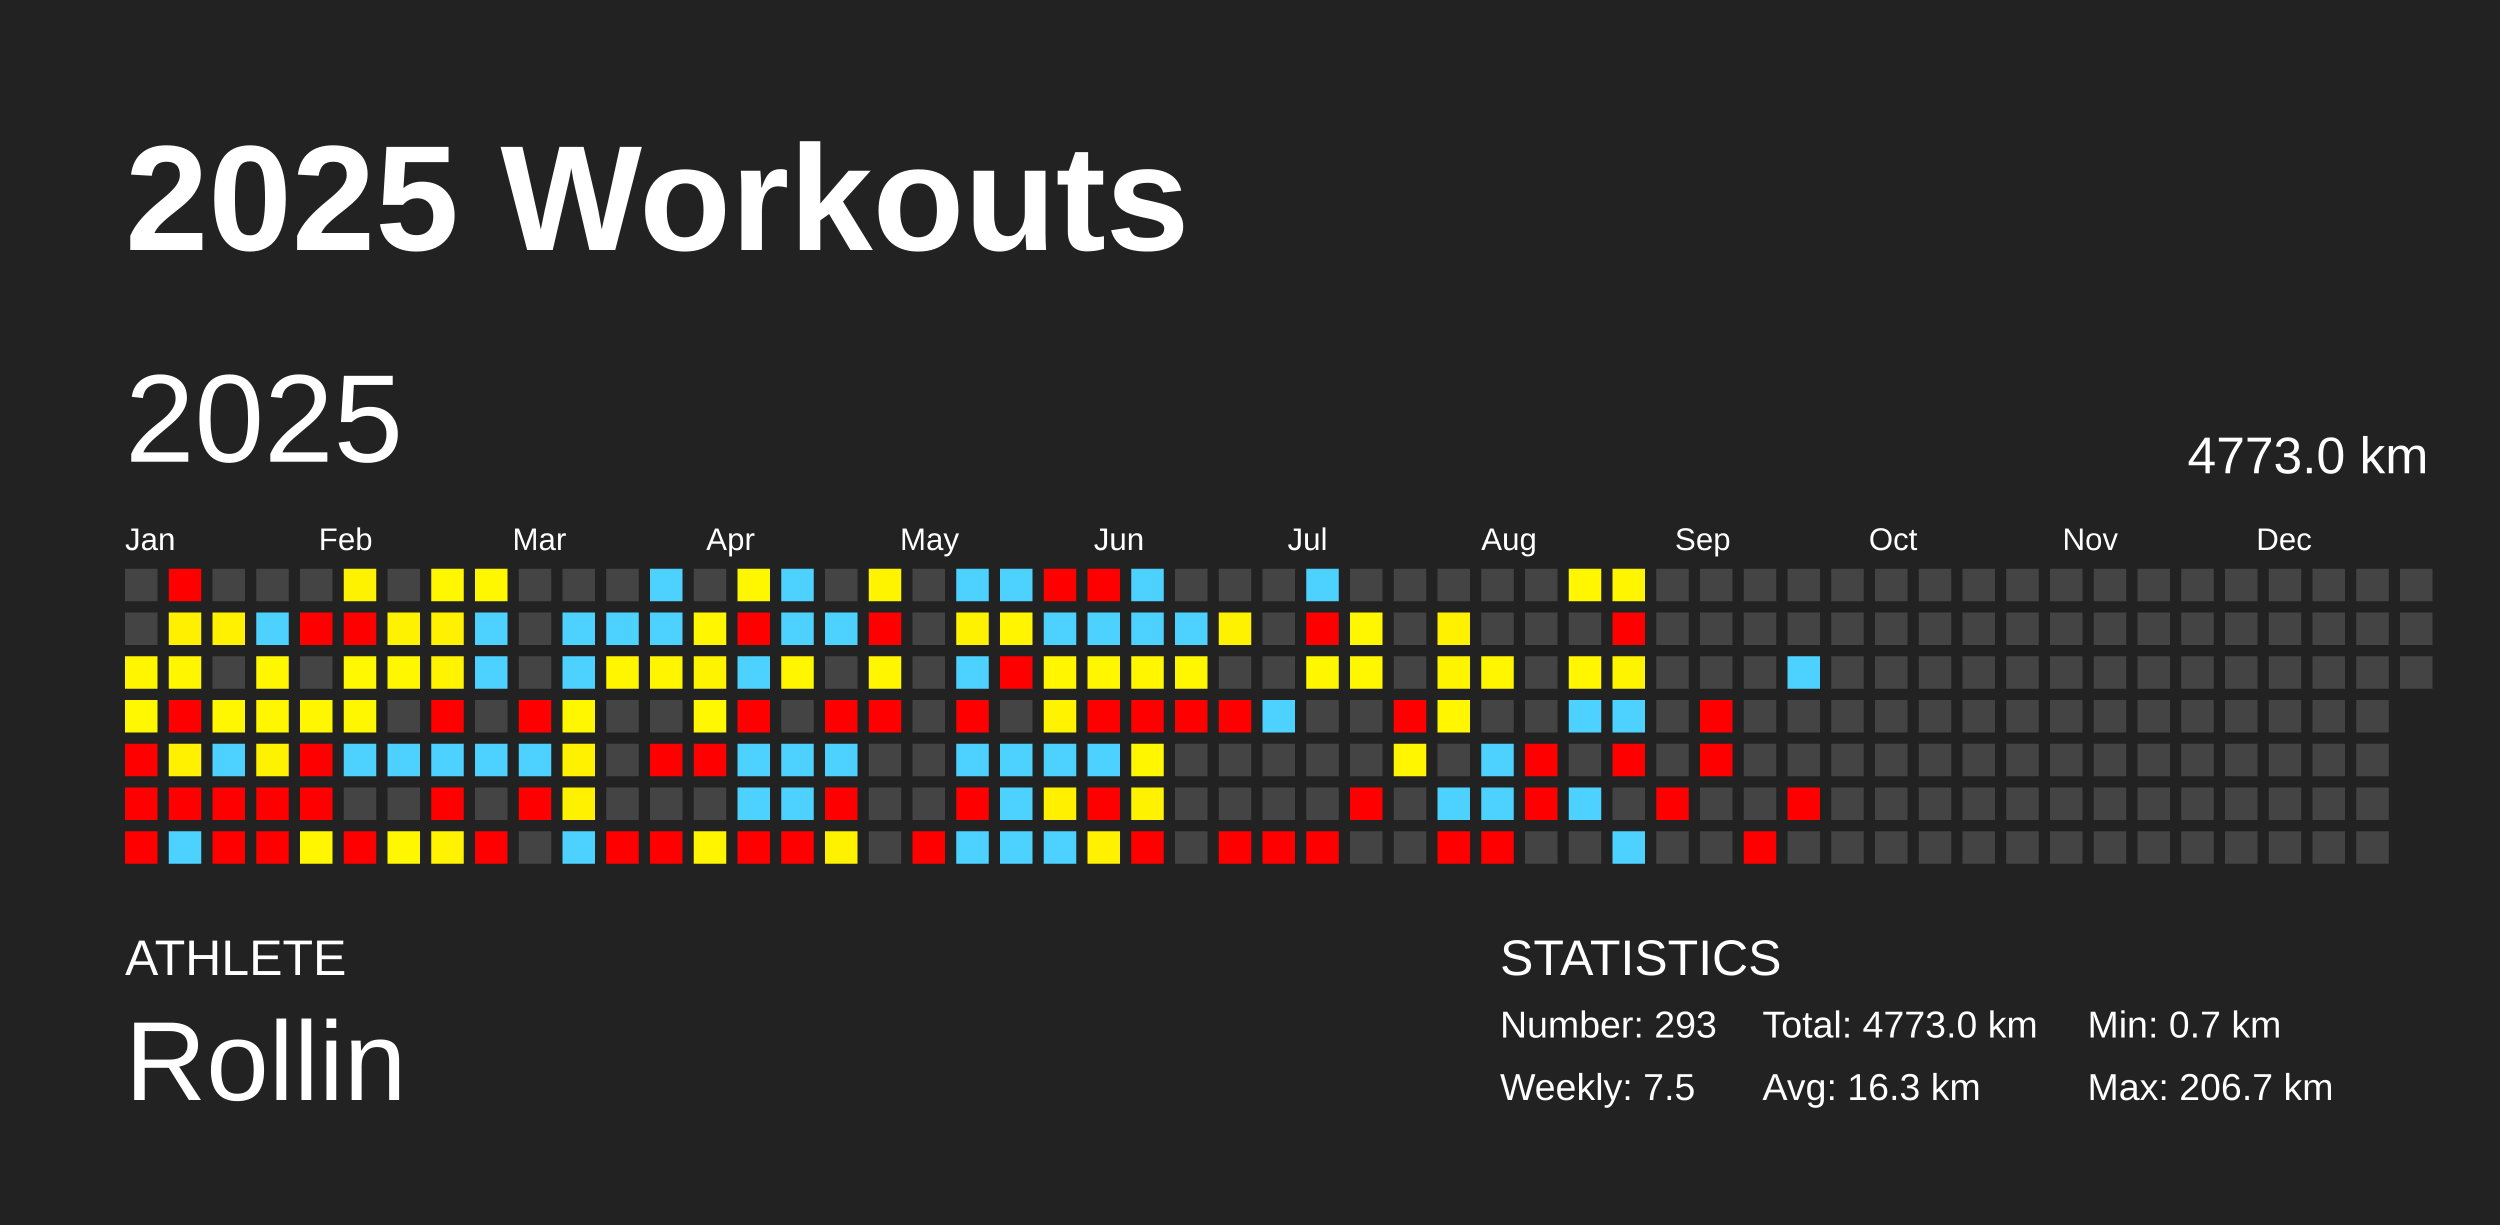
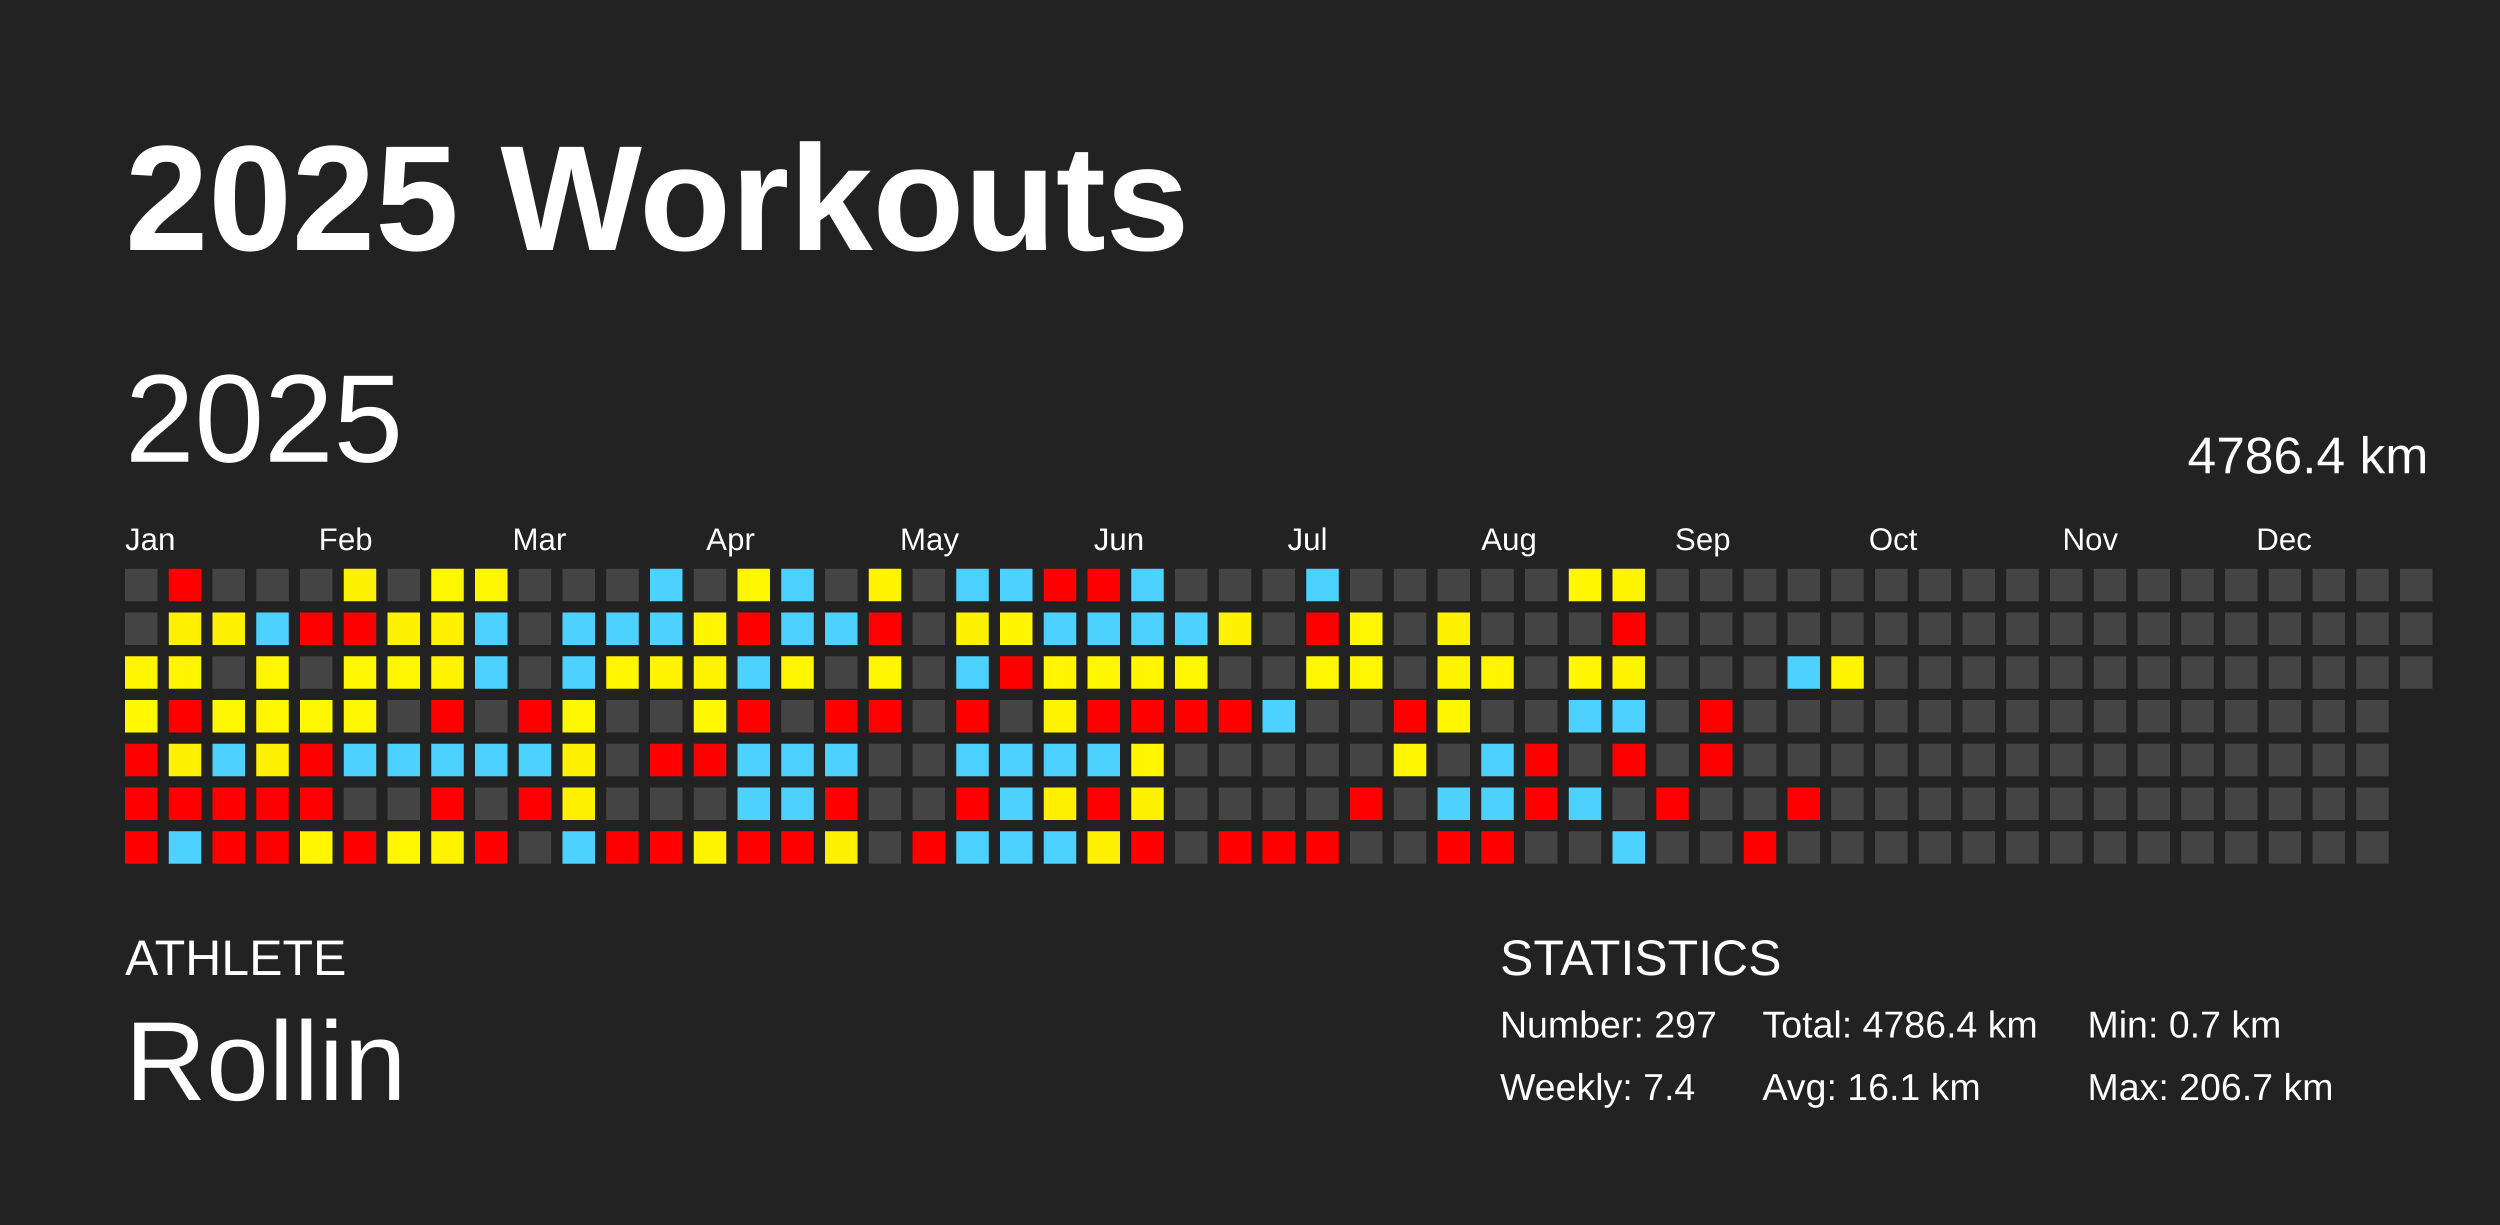
<svg xmlns="http://www.w3.org/2000/svg" baseProfile="full" height="98mm" version="1.1" viewBox="0,0,200,98" width="200mm">
  <defs />
  <rect fill="#222222" height="98" width="200" x="0" y="0" />
  <text fill="#FFFFFF" style="font-size:12px; font-family:Arial; font-weight:bold;" x="10" y="20">2025 Workouts</text>
  <text fill="#FFFFFF" style="font-size:4px; font-family:Arial" x="10" y="78">ATHLETE</text>
  <text fill="#FFFFFF" style="font-size:9px; font-family:Arial" x="10" y="88">Rollin</text>
  <text fill="#FFFFFF" style="font-size:4px; font-family:Arial" x="120" y="78">STATISTICS</text>
-   <text fill="#FFFFFF" style="font-size:3px; font-family:Arial" x="120" y="83">Number: 293</text>
-   <text fill="#FFFFFF" style="font-size:3px; font-family:Arial" x="120" y="88">Weekly: 7.5</text>
-   <text fill="#FFFFFF" style="font-size:3px; font-family:Arial" x="141" y="83">Total: 4773.0 km</text>
-   <text fill="#FFFFFF" style="font-size:3px; font-family:Arial" x="141" y="88">Avg: 16.3 km</text>
+   <text fill="#FFFFFF" style="font-size:3px; font-family:Arial" x="120" y="83">Number: 297</text>
+   <text fill="#FFFFFF" style="font-size:3px; font-family:Arial" x="120" y="88">Weekly: 7.4</text>
+   <text fill="#FFFFFF" style="font-size:3px; font-family:Arial" x="141" y="83">Total: 4786.4 km</text>
+   <text fill="#FFFFFF" style="font-size:3px; font-family:Arial" x="141" y="88">Avg: 16.1 km</text>
  <text fill="#FFFFFF" style="font-size:3px; font-family:Arial" x="167" y="83">Min: 0.7 km</text>
  <text fill="#FFFFFF" style="font-size:3px; font-family:Arial" x="167" y="88">Max: 206.7 km</text>
  <text dominant-baseline="hanging" fill="#FFFFFF" style="font-size:10.0px; font-family:Arial;" x="10" y="30">2025</text>
-   <text dominant-baseline="hanging" fill="#FFFFFF" style="font-size:4.125px; font-family:Arial;" x="175" y="35">4773.0 km</text>
+   <text dominant-baseline="hanging" fill="#FFFFFF" style="font-size:4.125px; font-family:Arial;" x="175" y="35">4786.4 km</text>
  <text fill="#FFFFFF" style="font-size:2.5px; font-family:Arial" x="10.0" y="44">Jan</text>
  <text fill="#FFFFFF" style="font-size:2.5px; font-family:Arial" x="25.5" y="44">Feb</text>
  <text fill="#FFFFFF" style="font-size:2.5px; font-family:Arial" x="41.0" y="44">Mar</text>
  <text fill="#FFFFFF" style="font-size:2.5px; font-family:Arial" x="56.5" y="44">Apr</text>
  <text fill="#FFFFFF" style="font-size:2.5px; font-family:Arial" x="72.0" y="44">May</text>
  <text fill="#FFFFFF" style="font-size:2.5px; font-family:Arial" x="87.5" y="44">Jun</text>
  <text fill="#FFFFFF" style="font-size:2.5px; font-family:Arial" x="103.0" y="44">Jul</text>
  <text fill="#FFFFFF" style="font-size:2.5px; font-family:Arial" x="118.5" y="44">Aug</text>
  <text fill="#FFFFFF" style="font-size:2.5px; font-family:Arial" x="134.0" y="44">Sep</text>
  <text fill="#FFFFFF" style="font-size:2.5px; font-family:Arial" x="149.5" y="44">Oct</text>
  <text fill="#FFFFFF" style="font-size:2.5px; font-family:Arial" x="165.0" y="44">Nov</text>
  <text fill="#FFFFFF" style="font-size:2.5px; font-family:Arial" x="180.5" y="44">Dec</text>
  <rect fill="#444444" height="2.6" width="2.6" x="10.0" y="45.5" />
  <rect fill="#444444" height="2.6" width="2.6" x="10.0" y="49.0" />
  <rect fill="#fff600" height="2.6" width="2.6" x="10.0" y="52.5" />
  <rect fill="#fff800" height="2.6" width="2.6" x="10.0" y="56.0" />
  <rect fill="red" height="2.6" width="2.6" x="10.0" y="59.5" />
  <rect fill="red" height="2.6" width="2.6" x="10.0" y="63.0" />
  <rect fill="red" height="2.6" width="2.6" x="10.0" y="66.5" />
  <rect fill="red" height="2.6" width="2.6" x="13.5" y="45.5" />
  <rect fill="#fff000" height="2.6" width="2.6" x="13.5" y="49.0" />
  <rect fill="#fff600" height="2.6" width="2.6" x="13.5" y="52.5" />
  <rect fill="red" height="2.6" width="2.6" x="13.5" y="56.0" />
  <rect fill="#fff100" height="2.6" width="2.6" x="13.5" y="59.5" />
  <rect fill="red" height="2.6" width="2.6" x="13.5" y="63.0" />
  <rect fill="#4dd2ff" height="2.6" width="2.6" x="13.5" y="66.5" />
  <rect fill="#444444" height="2.6" width="2.6" x="17.0" y="45.5" />
  <rect fill="#fff100" height="2.6" width="2.6" x="17.0" y="49.0" />
  <rect fill="#444444" height="2.6" width="2.6" x="17.0" y="52.5" />
  <rect fill="#fff700" height="2.6" width="2.6" x="17.0" y="56.0" />
  <rect fill="#4dd2ff" height="2.6" width="2.6" x="17.0" y="59.5" />
  <rect fill="red" height="2.6" width="2.6" x="17.0" y="63.0" />
  <rect fill="red" height="2.6" width="2.6" x="17.0" y="66.5" />
  <rect fill="#444444" height="2.6" width="2.6" x="20.5" y="45.5" />
  <rect fill="#4dd2ff" height="2.6" width="2.6" x="20.5" y="49.0" />
  <rect fill="#fff700" height="2.6" width="2.6" x="20.5" y="52.5" />
  <rect fill="#fff700" height="2.6" width="2.6" x="20.5" y="56.0" />
  <rect fill="#fff200" height="2.6" width="2.6" x="20.5" y="59.5" />
  <rect fill="red" height="2.6" width="2.6" x="20.5" y="63.0" />
  <rect fill="red" height="2.6" width="2.6" x="20.5" y="66.5" />
  <rect fill="#444444" height="2.6" width="2.6" x="24.0" y="45.5" />
  <rect fill="red" height="2.6" width="2.6" x="24.0" y="49.0" />
  <rect fill="#444444" height="2.6" width="2.6" x="24.0" y="52.5" />
  <rect fill="#fff700" height="2.6" width="2.6" x="24.0" y="56.0" />
  <rect fill="red" height="2.6" width="2.6" x="24.0" y="59.5" />
  <rect fill="red" height="2.6" width="2.6" x="24.0" y="63.0" />
  <rect fill="#fff600" height="2.6" width="2.6" x="24.0" y="66.5" />
  <rect fill="#fff200" height="2.6" width="2.6" x="27.5" y="45.5" />
  <rect fill="red" height="2.6" width="2.6" x="27.5" y="49.0" />
  <rect fill="#fff800" height="2.6" width="2.6" x="27.5" y="52.5" />
  <rect fill="#fff700" height="2.6" width="2.6" x="27.5" y="56.0" />
  <rect fill="#4dd2ff" height="2.6" width="2.6" x="27.5" y="59.5" />
  <rect fill="#444444" height="2.6" width="2.6" x="27.5" y="63.0" />
  <rect fill="red" height="2.6" width="2.6" x="27.5" y="66.5" />
  <rect fill="#444444" height="2.6" width="2.6" x="31.0" y="45.5" />
  <rect fill="#fff200" height="2.6" width="2.6" x="31.0" y="49.0" />
  <rect fill="#fff700" height="2.6" width="2.6" x="31.0" y="52.5" />
  <rect fill="#444444" height="2.6" width="2.6" x="31.0" y="56.0" />
  <rect fill="#4dd2ff" height="2.6" width="2.6" x="31.0" y="59.5" />
  <rect fill="#444444" height="2.6" width="2.6" x="31.0" y="63.0" />
  <rect fill="#fff700" height="2.6" width="2.6" x="31.0" y="66.5" />
  <rect fill="#fff700" height="2.6" width="2.6" x="34.5" y="45.5" />
  <rect fill="#fff100" height="2.6" width="2.6" x="34.5" y="49.0" />
  <rect fill="#fff400" height="2.6" width="2.6" x="34.5" y="52.5" />
  <rect fill="red" height="2.6" width="2.6" x="34.5" y="56.0" />
  <rect fill="#4dd2ff" height="2.6" width="2.6" x="34.5" y="59.5" />
  <rect fill="red" height="2.6" width="2.6" x="34.5" y="63.0" />
  <rect fill="#fff300" height="2.6" width="2.6" x="34.5" y="66.5" />
  <rect fill="#fff700" height="2.6" width="2.6" x="38.0" y="45.5" />
  <rect fill="#4dd2ff" height="2.6" width="2.6" x="38.0" y="49.0" />
  <rect fill="#4dd2ff" height="2.6" width="2.6" x="38.0" y="52.5" />
  <rect fill="#444444" height="2.6" width="2.6" x="38.0" y="56.0" />
  <rect fill="#4dd2ff" height="2.6" width="2.6" x="38.0" y="59.5" />
  <rect fill="#444444" height="2.6" width="2.6" x="38.0" y="63.0" />
  <rect fill="red" height="2.6" width="2.6" x="38.0" y="66.5" />
  <rect fill="#444444" height="2.6" width="2.6" x="41.5" y="45.5" />
  <rect fill="#444444" height="2.6" width="2.6" x="41.5" y="49.0" />
  <rect fill="#444444" height="2.6" width="2.6" x="41.5" y="52.5" />
  <rect fill="red" height="2.6" width="2.6" x="41.5" y="56.0" />
  <rect fill="#4dd2ff" height="2.6" width="2.6" x="41.5" y="59.5" />
  <rect fill="red" height="2.6" width="2.6" x="41.5" y="63.0" />
  <rect fill="#444444" height="2.6" width="2.6" x="41.5" y="66.5" />
  <rect fill="#444444" height="2.6" width="2.6" x="45.0" y="45.5" />
  <rect fill="#4dd2ff" height="2.6" width="2.6" x="45.0" y="49.0" />
  <rect fill="#4dd2ff" height="2.6" width="2.6" x="45.0" y="52.5" />
  <rect fill="#fff700" height="2.6" width="2.6" x="45.0" y="56.0" />
  <rect fill="#fff100" height="2.6" width="2.6" x="45.0" y="59.5" />
  <rect fill="#fff100" height="2.6" width="2.6" x="45.0" y="63.0" />
  <rect fill="#4dd2ff" height="2.6" width="2.6" x="45.0" y="66.5" />
  <rect fill="#444444" height="2.6" width="2.6" x="48.5" y="45.5" />
  <rect fill="#4dd2ff" height="2.6" width="2.6" x="48.5" y="49.0" />
  <rect fill="#fff600" height="2.6" width="2.6" x="48.5" y="52.5" />
  <rect fill="#444444" height="2.6" width="2.6" x="48.5" y="56.0" />
  <rect fill="#444444" height="2.6" width="2.6" x="48.5" y="59.5" />
  <rect fill="#444444" height="2.6" width="2.6" x="48.5" y="63.0" />
  <rect fill="red" height="2.6" width="2.6" x="48.5" y="66.5" />
  <rect fill="#4dd2ff" height="2.6" width="2.6" x="52.0" y="45.5" />
  <rect fill="#4dd2ff" height="2.6" width="2.6" x="52.0" y="49.0" />
  <rect fill="#fff500" height="2.6" width="2.6" x="52.0" y="52.5" />
  <rect fill="#444444" height="2.6" width="2.6" x="52.0" y="56.0" />
  <rect fill="red" height="2.6" width="2.6" x="52.0" y="59.5" />
  <rect fill="#444444" height="2.6" width="2.6" x="52.0" y="63.0" />
  <rect fill="red" height="2.6" width="2.6" x="52.0" y="66.5" />
  <rect fill="#444444" height="2.6" width="2.6" x="55.5" y="45.5" />
  <rect fill="#fff600" height="2.6" width="2.6" x="55.5" y="49.0" />
  <rect fill="#fff400" height="2.6" width="2.6" x="55.5" y="52.5" />
  <rect fill="#fff800" height="2.6" width="2.6" x="55.5" y="56.0" />
  <rect fill="red" height="2.6" width="2.6" x="55.5" y="59.5" />
  <rect fill="#444444" height="2.6" width="2.6" x="55.5" y="63.0" />
  <rect fill="#fff500" height="2.6" width="2.6" x="55.5" y="66.5" />
  <rect fill="#fff700" height="2.6" width="2.6" x="59.0" y="45.5" />
  <rect fill="red" height="2.6" width="2.6" x="59.0" y="49.0" />
  <rect fill="#4dd2ff" height="2.6" width="2.6" x="59.0" y="52.5" />
  <rect fill="red" height="2.6" width="2.6" x="59.0" y="56.0" />
  <rect fill="#4dd2ff" height="2.6" width="2.6" x="59.0" y="59.5" />
  <rect fill="#4dd2ff" height="2.6" width="2.6" x="59.0" y="63.0" />
  <rect fill="red" height="2.6" width="2.6" x="59.0" y="66.5" />
  <rect fill="#4dd2ff" height="2.6" width="2.6" x="62.5" y="45.5" />
  <rect fill="#4dd2ff" height="2.6" width="2.6" x="62.5" y="49.0" />
  <rect fill="#fff600" height="2.6" width="2.6" x="62.5" y="52.5" />
  <rect fill="#444444" height="2.6" width="2.6" x="62.5" y="56.0" />
  <rect fill="#4dd2ff" height="2.6" width="2.6" x="62.5" y="59.5" />
  <rect fill="#4dd2ff" height="2.6" width="2.6" x="62.5" y="63.0" />
  <rect fill="red" height="2.6" width="2.6" x="62.5" y="66.5" />
  <rect fill="#444444" height="2.6" width="2.6" x="66.0" y="45.5" />
  <rect fill="#4dd2ff" height="2.6" width="2.6" x="66.0" y="49.0" />
  <rect fill="#444444" height="2.6" width="2.6" x="66.0" y="52.5" />
  <rect fill="red" height="2.6" width="2.6" x="66.0" y="56.0" />
  <rect fill="#4dd2ff" height="2.6" width="2.6" x="66.0" y="59.5" />
  <rect fill="red" height="2.6" width="2.6" x="66.0" y="63.0" />
  <rect fill="#fff200" height="2.6" width="2.6" x="66.0" y="66.5" />
  <rect fill="#fff400" height="2.6" width="2.6" x="69.5" y="45.5" />
  <rect fill="red" height="2.6" width="2.6" x="69.5" y="49.0" />
  <rect fill="#fff600" height="2.6" width="2.6" x="69.5" y="52.5" />
  <rect fill="red" height="2.6" width="2.6" x="69.5" y="56.0" />
  <rect fill="#444444" height="2.6" width="2.6" x="69.5" y="59.5" />
  <rect fill="#444444" height="2.6" width="2.6" x="69.5" y="63.0" />
  <rect fill="#444444" height="2.6" width="2.6" x="69.5" y="66.5" />
  <rect fill="#444444" height="2.6" width="2.6" x="73.0" y="45.5" />
  <rect fill="#444444" height="2.6" width="2.6" x="73.0" y="49.0" />
  <rect fill="#444444" height="2.6" width="2.6" x="73.0" y="52.5" />
  <rect fill="#444444" height="2.6" width="2.6" x="73.0" y="56.0" />
  <rect fill="#444444" height="2.6" width="2.6" x="73.0" y="59.5" />
  <rect fill="#444444" height="2.6" width="2.6" x="73.0" y="63.0" />
  <rect fill="red" height="2.6" width="2.6" x="73.0" y="66.5" />
  <rect fill="#4dd2ff" height="2.6" width="2.6" x="76.5" y="45.5" />
  <rect fill="#fff200" height="2.6" width="2.6" x="76.5" y="49.0" />
  <rect fill="#4dd2ff" height="2.6" width="2.6" x="76.5" y="52.5" />
  <rect fill="red" height="2.6" width="2.6" x="76.5" y="56.0" />
  <rect fill="#4dd2ff" height="2.6" width="2.6" x="76.5" y="59.5" />
  <rect fill="red" height="2.6" width="2.6" x="76.5" y="63.0" />
  <rect fill="#4dd2ff" height="2.6" width="2.6" x="76.5" y="66.5" />
  <rect fill="#4dd2ff" height="2.6" width="2.6" x="80.0" y="45.5" />
  <rect fill="#fff500" height="2.6" width="2.6" x="80.0" y="49.0" />
  <rect fill="red" height="2.6" width="2.6" x="80.0" y="52.5" />
  <rect fill="#444444" height="2.6" width="2.6" x="80.0" y="56.0" />
  <rect fill="#4dd2ff" height="2.6" width="2.6" x="80.0" y="59.5" />
  <rect fill="#4dd2ff" height="2.6" width="2.6" x="80.0" y="63.0" />
  <rect fill="#4dd2ff" height="2.6" width="2.6" x="80.0" y="66.5" />
  <rect fill="red" height="2.6" width="2.6" x="83.5" y="45.5" />
  <rect fill="#4dd2ff" height="2.6" width="2.6" x="83.5" y="49.0" />
  <rect fill="#fff600" height="2.6" width="2.6" x="83.5" y="52.5" />
  <rect fill="#fff300" height="2.6" width="2.6" x="83.5" y="56.0" />
  <rect fill="#4dd2ff" height="2.6" width="2.6" x="83.5" y="59.5" />
  <rect fill="#fff000" height="2.6" width="2.6" x="83.5" y="63.0" />
  <rect fill="#4dd2ff" height="2.6" width="2.6" x="83.5" y="66.5" />
  <rect fill="red" height="2.6" width="2.6" x="87.0" y="45.5" />
  <rect fill="#4dd2ff" height="2.6" width="2.6" x="87.0" y="49.0" />
  <rect fill="#fff600" height="2.6" width="2.6" x="87.0" y="52.5" />
  <rect fill="red" height="2.6" width="2.6" x="87.0" y="56.0" />
  <rect fill="#4dd2ff" height="2.6" width="2.6" x="87.0" y="59.5" />
  <rect fill="red" height="2.6" width="2.6" x="87.0" y="63.0" />
  <rect fill="#fff100" height="2.6" width="2.6" x="87.0" y="66.5" />
  <rect fill="#4dd2ff" height="2.6" width="2.6" x="90.5" y="45.5" />
  <rect fill="#4dd2ff" height="2.6" width="2.6" x="90.5" y="49.0" />
  <rect fill="#fff600" height="2.6" width="2.6" x="90.5" y="52.5" />
  <rect fill="red" height="2.6" width="2.6" x="90.5" y="56.0" />
  <rect fill="#fff600" height="2.6" width="2.6" x="90.5" y="59.5" />
  <rect fill="#fff200" height="2.6" width="2.6" x="90.5" y="63.0" />
  <rect fill="red" height="2.6" width="2.6" x="90.5" y="66.5" />
  <rect fill="#444444" height="2.6" width="2.6" x="94.0" y="45.5" />
  <rect fill="#4dd2ff" height="2.6" width="2.6" x="94.0" y="49.0" />
  <rect fill="#fff700" height="2.6" width="2.6" x="94.0" y="52.5" />
  <rect fill="red" height="2.6" width="2.6" x="94.0" y="56.0" />
  <rect fill="#444444" height="2.6" width="2.6" x="94.0" y="59.5" />
  <rect fill="#444444" height="2.6" width="2.6" x="94.0" y="63.0" />
  <rect fill="#444444" height="2.6" width="2.6" x="94.0" y="66.5" />
  <rect fill="#444444" height="2.6" width="2.6" x="97.5" y="45.5" />
  <rect fill="#fff200" height="2.6" width="2.6" x="97.5" y="49.0" />
  <rect fill="#444444" height="2.6" width="2.6" x="97.5" y="52.5" />
  <rect fill="red" height="2.6" width="2.6" x="97.5" y="56.0" />
  <rect fill="#444444" height="2.6" width="2.6" x="97.5" y="59.5" />
  <rect fill="#444444" height="2.6" width="2.6" x="97.5" y="63.0" />
  <rect fill="red" height="2.6" width="2.6" x="97.5" y="66.5" />
  <rect fill="#444444" height="2.6" width="2.6" x="101.0" y="45.5" />
  <rect fill="#444444" height="2.6" width="2.6" x="101.0" y="49.0" />
  <rect fill="#444444" height="2.6" width="2.6" x="101.0" y="52.5" />
  <rect fill="#4dd2ff" height="2.6" width="2.6" x="101.0" y="56.0" />
  <rect fill="#444444" height="2.6" width="2.6" x="101.0" y="59.5" />
  <rect fill="#444444" height="2.6" width="2.6" x="101.0" y="63.0" />
  <rect fill="red" height="2.6" width="2.6" x="101.0" y="66.5" />
  <rect fill="#4dd2ff" height="2.6" width="2.6" x="104.5" y="45.5" />
  <rect fill="red" height="2.6" width="2.6" x="104.5" y="49.0" />
  <rect fill="#fff700" height="2.6" width="2.6" x="104.5" y="52.5" />
  <rect fill="#444444" height="2.6" width="2.6" x="104.5" y="56.0" />
  <rect fill="#444444" height="2.6" width="2.6" x="104.5" y="59.5" />
  <rect fill="#444444" height="2.6" width="2.6" x="104.5" y="63.0" />
  <rect fill="red" height="2.6" width="2.6" x="104.5" y="66.5" />
  <rect fill="#444444" height="2.6" width="2.6" x="108.0" y="45.5" />
  <rect fill="#fff700" height="2.6" width="2.6" x="108.0" y="49.0" />
  <rect fill="#fff700" height="2.6" width="2.6" x="108.0" y="52.5" />
  <rect fill="#444444" height="2.6" width="2.6" x="108.0" y="56.0" />
  <rect fill="#444444" height="2.6" width="2.6" x="108.0" y="59.5" />
  <rect fill="red" height="2.6" width="2.6" x="108.0" y="63.0" />
  <rect fill="#444444" height="2.6" width="2.6" x="108.0" y="66.5" />
  <rect fill="#444444" height="2.6" width="2.6" x="111.5" y="45.5" />
  <rect fill="#444444" height="2.6" width="2.6" x="111.5" y="49.0" />
  <rect fill="#444444" height="2.6" width="2.6" x="111.5" y="52.5" />
  <rect fill="red" height="2.6" width="2.6" x="111.5" y="56.0" />
  <rect fill="#fff600" height="2.6" width="2.6" x="111.5" y="59.5" />
  <rect fill="#444444" height="2.6" width="2.6" x="111.5" y="63.0" />
  <rect fill="#444444" height="2.6" width="2.6" x="111.5" y="66.5" />
  <rect fill="#444444" height="2.6" width="2.6" x="115.0" y="45.5" />
  <rect fill="#fff100" height="2.6" width="2.6" x="115.0" y="49.0" />
  <rect fill="#fff400" height="2.6" width="2.6" x="115.0" y="52.5" />
  <rect fill="#fff600" height="2.6" width="2.6" x="115.0" y="56.0" />
  <rect fill="#444444" height="2.6" width="2.6" x="115.0" y="59.5" />
  <rect fill="#4dd2ff" height="2.6" width="2.6" x="115.0" y="63.0" />
  <rect fill="red" height="2.6" width="2.6" x="115.0" y="66.5" />
  <rect fill="#444444" height="2.6" width="2.6" x="118.5" y="45.5" />
  <rect fill="#444444" height="2.6" width="2.6" x="118.5" y="49.0" />
  <rect fill="#fff600" height="2.6" width="2.6" x="118.5" y="52.5" />
  <rect fill="#444444" height="2.6" width="2.6" x="118.5" y="56.0" />
  <rect fill="#4dd2ff" height="2.6" width="2.6" x="118.5" y="59.5" />
  <rect fill="#4dd2ff" height="2.6" width="2.6" x="118.5" y="63.0" />
  <rect fill="red" height="2.6" width="2.6" x="118.5" y="66.5" />
  <rect fill="#444444" height="2.6" width="2.6" x="122.0" y="45.5" />
  <rect fill="#444444" height="2.6" width="2.6" x="122.0" y="49.0" />
  <rect fill="#444444" height="2.6" width="2.6" x="122.0" y="52.5" />
  <rect fill="#444444" height="2.6" width="2.6" x="122.0" y="56.0" />
  <rect fill="red" height="2.6" width="2.6" x="122.0" y="59.5" />
  <rect fill="red" height="2.6" width="2.6" x="122.0" y="63.0" />
  <rect fill="#444444" height="2.6" width="2.6" x="122.0" y="66.5" />
  <rect fill="#fff600" height="2.6" width="2.6" x="125.5" y="45.5" />
  <rect fill="#444444" height="2.6" width="2.6" x="125.5" y="49.0" />
  <rect fill="#fff600" height="2.6" width="2.6" x="125.5" y="52.5" />
  <rect fill="#4dd2ff" height="2.6" width="2.6" x="125.5" y="56.0" />
  <rect fill="#444444" height="2.6" width="2.6" x="125.5" y="59.5" />
  <rect fill="#4dd2ff" height="2.6" width="2.6" x="125.5" y="63.0" />
  <rect fill="#444444" height="2.6" width="2.6" x="125.5" y="66.5" />
  <rect fill="#fff500" height="2.6" width="2.6" x="129.0" y="45.5" />
  <rect fill="red" height="2.6" width="2.6" x="129.0" y="49.0" />
  <rect fill="#fff400" height="2.6" width="2.6" x="129.0" y="52.5" />
  <rect fill="#4dd2ff" height="2.6" width="2.6" x="129.0" y="56.0" />
  <rect fill="red" height="2.6" width="2.6" x="129.0" y="59.5" />
  <rect fill="#444444" height="2.6" width="2.6" x="129.0" y="63.0" />
  <rect fill="#4dd2ff" height="2.6" width="2.6" x="129.0" y="66.5" />
  <rect fill="#444444" height="2.6" width="2.6" x="132.5" y="45.5" />
  <rect fill="#444444" height="2.6" width="2.6" x="132.5" y="49.0" />
  <rect fill="#444444" height="2.6" width="2.6" x="132.5" y="52.5" />
  <rect fill="#444444" height="2.6" width="2.6" x="132.5" y="56.0" />
  <rect fill="#444444" height="2.6" width="2.6" x="132.5" y="59.5" />
  <rect fill="red" height="2.6" width="2.6" x="132.5" y="63.0" />
  <rect fill="#444444" height="2.6" width="2.6" x="132.5" y="66.5" />
  <rect fill="#444444" height="2.6" width="2.6" x="136.0" y="45.5" />
  <rect fill="#444444" height="2.6" width="2.6" x="136.0" y="49.0" />
  <rect fill="#444444" height="2.6" width="2.6" x="136.0" y="52.5" />
  <rect fill="red" height="2.6" width="2.6" x="136.0" y="56.0" />
  <rect fill="red" height="2.6" width="2.6" x="136.0" y="59.5" />
  <rect fill="#444444" height="2.6" width="2.6" x="136.0" y="63.0" />
  <rect fill="#444444" height="2.6" width="2.6" x="136.0" y="66.5" />
  <rect fill="#444444" height="2.6" width="2.6" x="139.5" y="45.5" />
  <rect fill="#444444" height="2.6" width="2.6" x="139.5" y="49.0" />
  <rect fill="#444444" height="2.6" width="2.6" x="139.5" y="52.5" />
  <rect fill="#444444" height="2.6" width="2.6" x="139.5" y="56.0" />
  <rect fill="#444444" height="2.6" width="2.6" x="139.5" y="59.5" />
  <rect fill="#444444" height="2.6" width="2.6" x="139.5" y="63.0" />
  <rect fill="red" height="2.6" width="2.6" x="139.5" y="66.5" />
  <rect fill="#444444" height="2.6" width="2.6" x="143.0" y="45.5" />
  <rect fill="#444444" height="2.6" width="2.6" x="143.0" y="49.0" />
  <rect fill="#4dd2ff" height="2.6" width="2.6" x="143.0" y="52.5" />
  <rect fill="#444444" height="2.6" width="2.6" x="143.0" y="56.0" />
  <rect fill="#444444" height="2.6" width="2.6" x="143.0" y="59.5" />
  <rect fill="red" height="2.6" width="2.6" x="143.0" y="63.0" />
  <rect fill="#444444" height="2.6" width="2.6" x="143.0" y="66.5" />
  <rect fill="#444444" height="2.6" width="2.6" x="146.5" y="45.5" />
  <rect fill="#444444" height="2.6" width="2.6" x="146.5" y="49.0" />
-   <rect fill="#444444" height="2.6" width="2.6" x="146.5" y="52.5" />
+   <rect fill="#fff500" height="2.6" width="2.6" x="146.5" y="52.5" />
  <rect fill="#444444" height="2.6" width="2.6" x="146.5" y="56.0" />
  <rect fill="#444444" height="2.6" width="2.6" x="146.5" y="59.5" />
  <rect fill="#444444" height="2.6" width="2.6" x="146.5" y="63.0" />
  <rect fill="#444444" height="2.6" width="2.6" x="146.5" y="66.5" />
  <rect fill="#444444" height="2.6" width="2.6" x="150.0" y="45.5" />
  <rect fill="#444444" height="2.6" width="2.6" x="150.0" y="49.0" />
  <rect fill="#444444" height="2.6" width="2.6" x="150.0" y="52.5" />
  <rect fill="#444444" height="2.6" width="2.6" x="150.0" y="56.0" />
  <rect fill="#444444" height="2.6" width="2.6" x="150.0" y="59.5" />
  <rect fill="#444444" height="2.6" width="2.6" x="150.0" y="63.0" />
  <rect fill="#444444" height="2.6" width="2.6" x="150.0" y="66.5" />
  <rect fill="#444444" height="2.6" width="2.6" x="153.5" y="45.5" />
  <rect fill="#444444" height="2.6" width="2.6" x="153.5" y="49.0" />
  <rect fill="#444444" height="2.6" width="2.6" x="153.5" y="52.5" />
  <rect fill="#444444" height="2.6" width="2.6" x="153.5" y="56.0" />
  <rect fill="#444444" height="2.6" width="2.6" x="153.5" y="59.5" />
  <rect fill="#444444" height="2.6" width="2.6" x="153.5" y="63.0" />
  <rect fill="#444444" height="2.6" width="2.6" x="153.5" y="66.5" />
  <rect fill="#444444" height="2.6" width="2.6" x="157.0" y="45.5" />
  <rect fill="#444444" height="2.6" width="2.6" x="157.0" y="49.0" />
  <rect fill="#444444" height="2.6" width="2.6" x="157.0" y="52.5" />
  <rect fill="#444444" height="2.6" width="2.6" x="157.0" y="56.0" />
  <rect fill="#444444" height="2.6" width="2.6" x="157.0" y="59.5" />
  <rect fill="#444444" height="2.6" width="2.6" x="157.0" y="63.0" />
  <rect fill="#444444" height="2.6" width="2.6" x="157.0" y="66.5" />
  <rect fill="#444444" height="2.6" width="2.6" x="160.5" y="45.5" />
  <rect fill="#444444" height="2.6" width="2.6" x="160.5" y="49.0" />
  <rect fill="#444444" height="2.6" width="2.6" x="160.5" y="52.5" />
  <rect fill="#444444" height="2.6" width="2.6" x="160.5" y="56.0" />
  <rect fill="#444444" height="2.6" width="2.6" x="160.5" y="59.5" />
  <rect fill="#444444" height="2.6" width="2.6" x="160.5" y="63.0" />
  <rect fill="#444444" height="2.6" width="2.6" x="160.5" y="66.5" />
  <rect fill="#444444" height="2.6" width="2.6" x="164.0" y="45.5" />
  <rect fill="#444444" height="2.6" width="2.6" x="164.0" y="49.0" />
  <rect fill="#444444" height="2.6" width="2.6" x="164.0" y="52.5" />
  <rect fill="#444444" height="2.6" width="2.6" x="164.0" y="56.0" />
  <rect fill="#444444" height="2.6" width="2.6" x="164.0" y="59.5" />
  <rect fill="#444444" height="2.6" width="2.6" x="164.0" y="63.0" />
  <rect fill="#444444" height="2.6" width="2.6" x="164.0" y="66.5" />
  <rect fill="#444444" height="2.6" width="2.6" x="167.5" y="45.5" />
  <rect fill="#444444" height="2.6" width="2.6" x="167.5" y="49.0" />
  <rect fill="#444444" height="2.6" width="2.6" x="167.5" y="52.5" />
  <rect fill="#444444" height="2.6" width="2.6" x="167.5" y="56.0" />
  <rect fill="#444444" height="2.6" width="2.6" x="167.5" y="59.5" />
  <rect fill="#444444" height="2.6" width="2.6" x="167.5" y="63.0" />
  <rect fill="#444444" height="2.6" width="2.6" x="167.5" y="66.5" />
  <rect fill="#444444" height="2.6" width="2.6" x="171.0" y="45.5" />
  <rect fill="#444444" height="2.6" width="2.6" x="171.0" y="49.0" />
  <rect fill="#444444" height="2.6" width="2.6" x="171.0" y="52.5" />
  <rect fill="#444444" height="2.6" width="2.6" x="171.0" y="56.0" />
  <rect fill="#444444" height="2.6" width="2.6" x="171.0" y="59.5" />
  <rect fill="#444444" height="2.6" width="2.6" x="171.0" y="63.0" />
  <rect fill="#444444" height="2.6" width="2.6" x="171.0" y="66.5" />
  <rect fill="#444444" height="2.6" width="2.6" x="174.5" y="45.5" />
  <rect fill="#444444" height="2.6" width="2.6" x="174.5" y="49.0" />
  <rect fill="#444444" height="2.6" width="2.6" x="174.5" y="52.5" />
  <rect fill="#444444" height="2.6" width="2.6" x="174.5" y="56.0" />
  <rect fill="#444444" height="2.6" width="2.6" x="174.5" y="59.5" />
  <rect fill="#444444" height="2.6" width="2.6" x="174.5" y="63.0" />
  <rect fill="#444444" height="2.6" width="2.6" x="174.5" y="66.5" />
  <rect fill="#444444" height="2.6" width="2.6" x="178.0" y="45.5" />
  <rect fill="#444444" height="2.6" width="2.6" x="178.0" y="49.0" />
  <rect fill="#444444" height="2.6" width="2.6" x="178.0" y="52.5" />
  <rect fill="#444444" height="2.6" width="2.6" x="178.0" y="56.0" />
  <rect fill="#444444" height="2.6" width="2.6" x="178.0" y="59.5" />
  <rect fill="#444444" height="2.6" width="2.6" x="178.0" y="63.0" />
  <rect fill="#444444" height="2.6" width="2.6" x="178.0" y="66.5" />
  <rect fill="#444444" height="2.6" width="2.6" x="181.5" y="45.5" />
  <rect fill="#444444" height="2.6" width="2.6" x="181.5" y="49.0" />
  <rect fill="#444444" height="2.6" width="2.6" x="181.5" y="52.5" />
  <rect fill="#444444" height="2.6" width="2.6" x="181.5" y="56.0" />
  <rect fill="#444444" height="2.6" width="2.6" x="181.5" y="59.5" />
  <rect fill="#444444" height="2.6" width="2.6" x="181.5" y="63.0" />
  <rect fill="#444444" height="2.6" width="2.6" x="181.5" y="66.5" />
  <rect fill="#444444" height="2.6" width="2.6" x="185.0" y="45.5" />
  <rect fill="#444444" height="2.6" width="2.6" x="185.0" y="49.0" />
  <rect fill="#444444" height="2.6" width="2.6" x="185.0" y="52.5" />
  <rect fill="#444444" height="2.6" width="2.6" x="185.0" y="56.0" />
  <rect fill="#444444" height="2.6" width="2.6" x="185.0" y="59.5" />
  <rect fill="#444444" height="2.6" width="2.6" x="185.0" y="63.0" />
  <rect fill="#444444" height="2.6" width="2.6" x="185.0" y="66.5" />
  <rect fill="#444444" height="2.6" width="2.6" x="188.5" y="45.5" />
  <rect fill="#444444" height="2.6" width="2.6" x="188.5" y="49.0" />
  <rect fill="#444444" height="2.6" width="2.6" x="188.5" y="52.5" />
  <rect fill="#444444" height="2.6" width="2.6" x="188.5" y="56.0" />
  <rect fill="#444444" height="2.6" width="2.6" x="188.5" y="59.5" />
  <rect fill="#444444" height="2.6" width="2.6" x="188.5" y="63.0" />
  <rect fill="#444444" height="2.6" width="2.6" x="188.5" y="66.5" />
  <rect fill="#444444" height="2.6" width="2.6" x="192.0" y="45.5" />
  <rect fill="#444444" height="2.6" width="2.6" x="192.0" y="49.0" />
  <rect fill="#444444" height="2.6" width="2.6" x="192.0" y="52.5" />
</svg>
